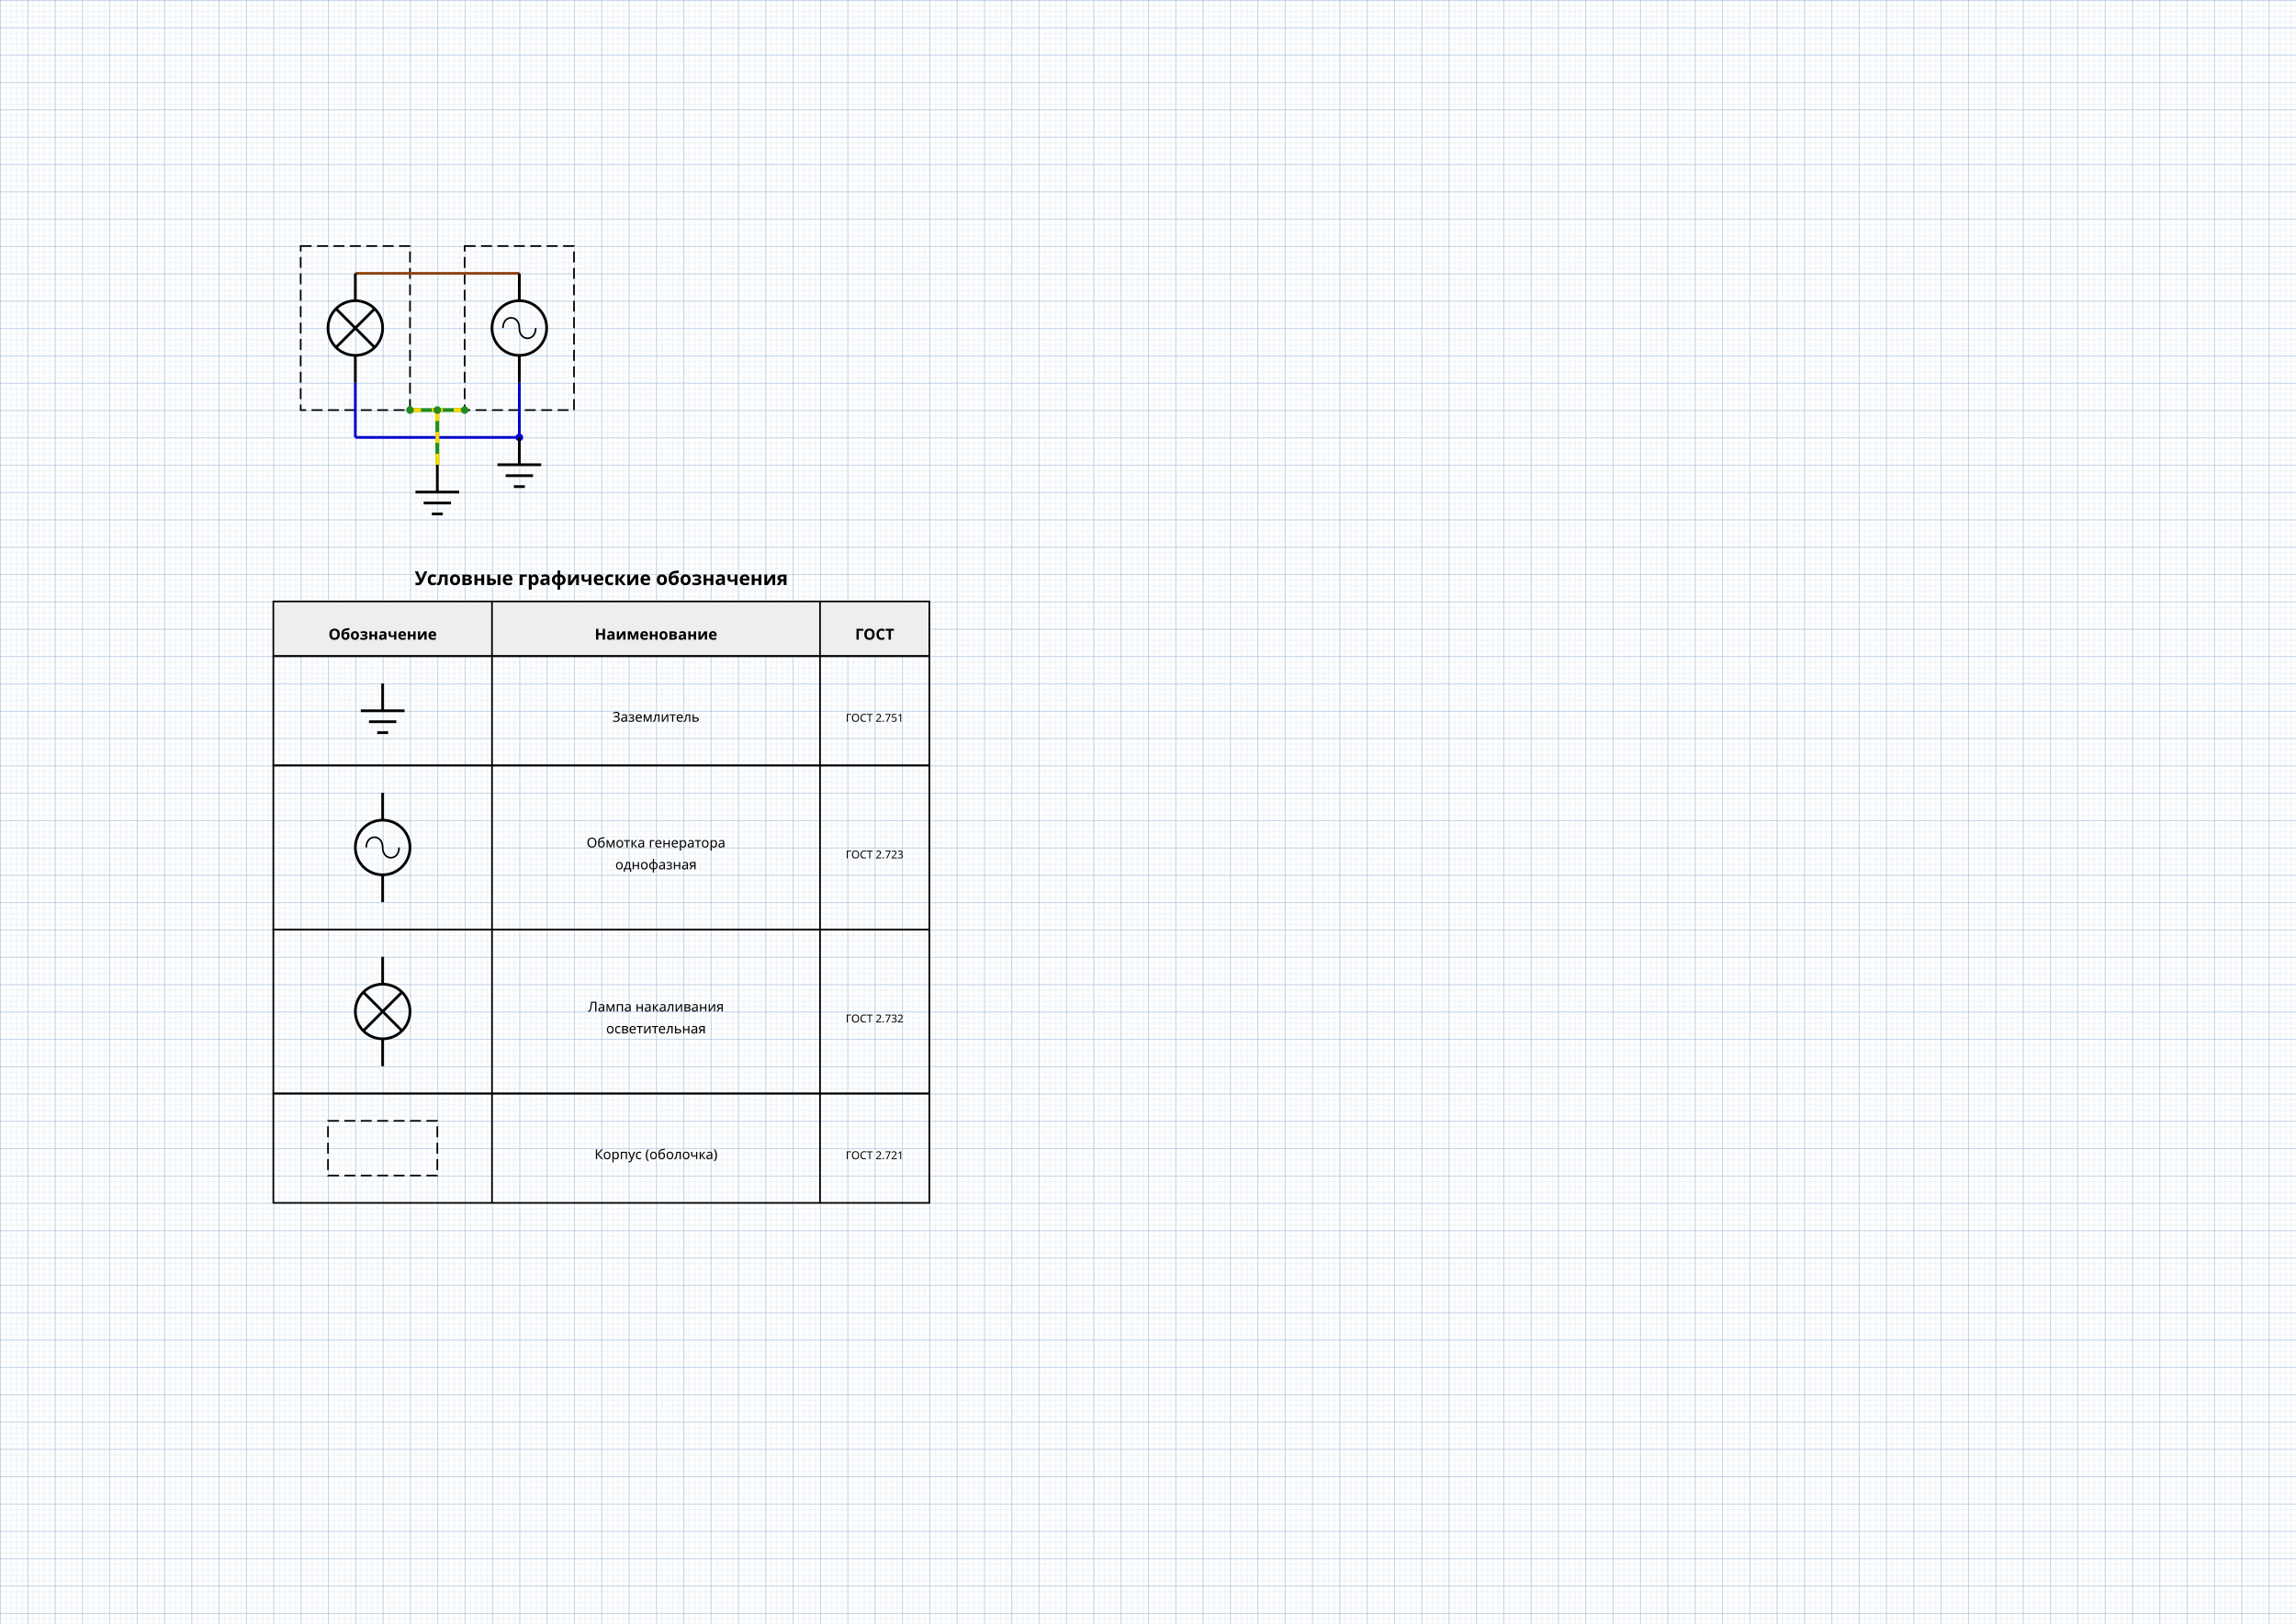
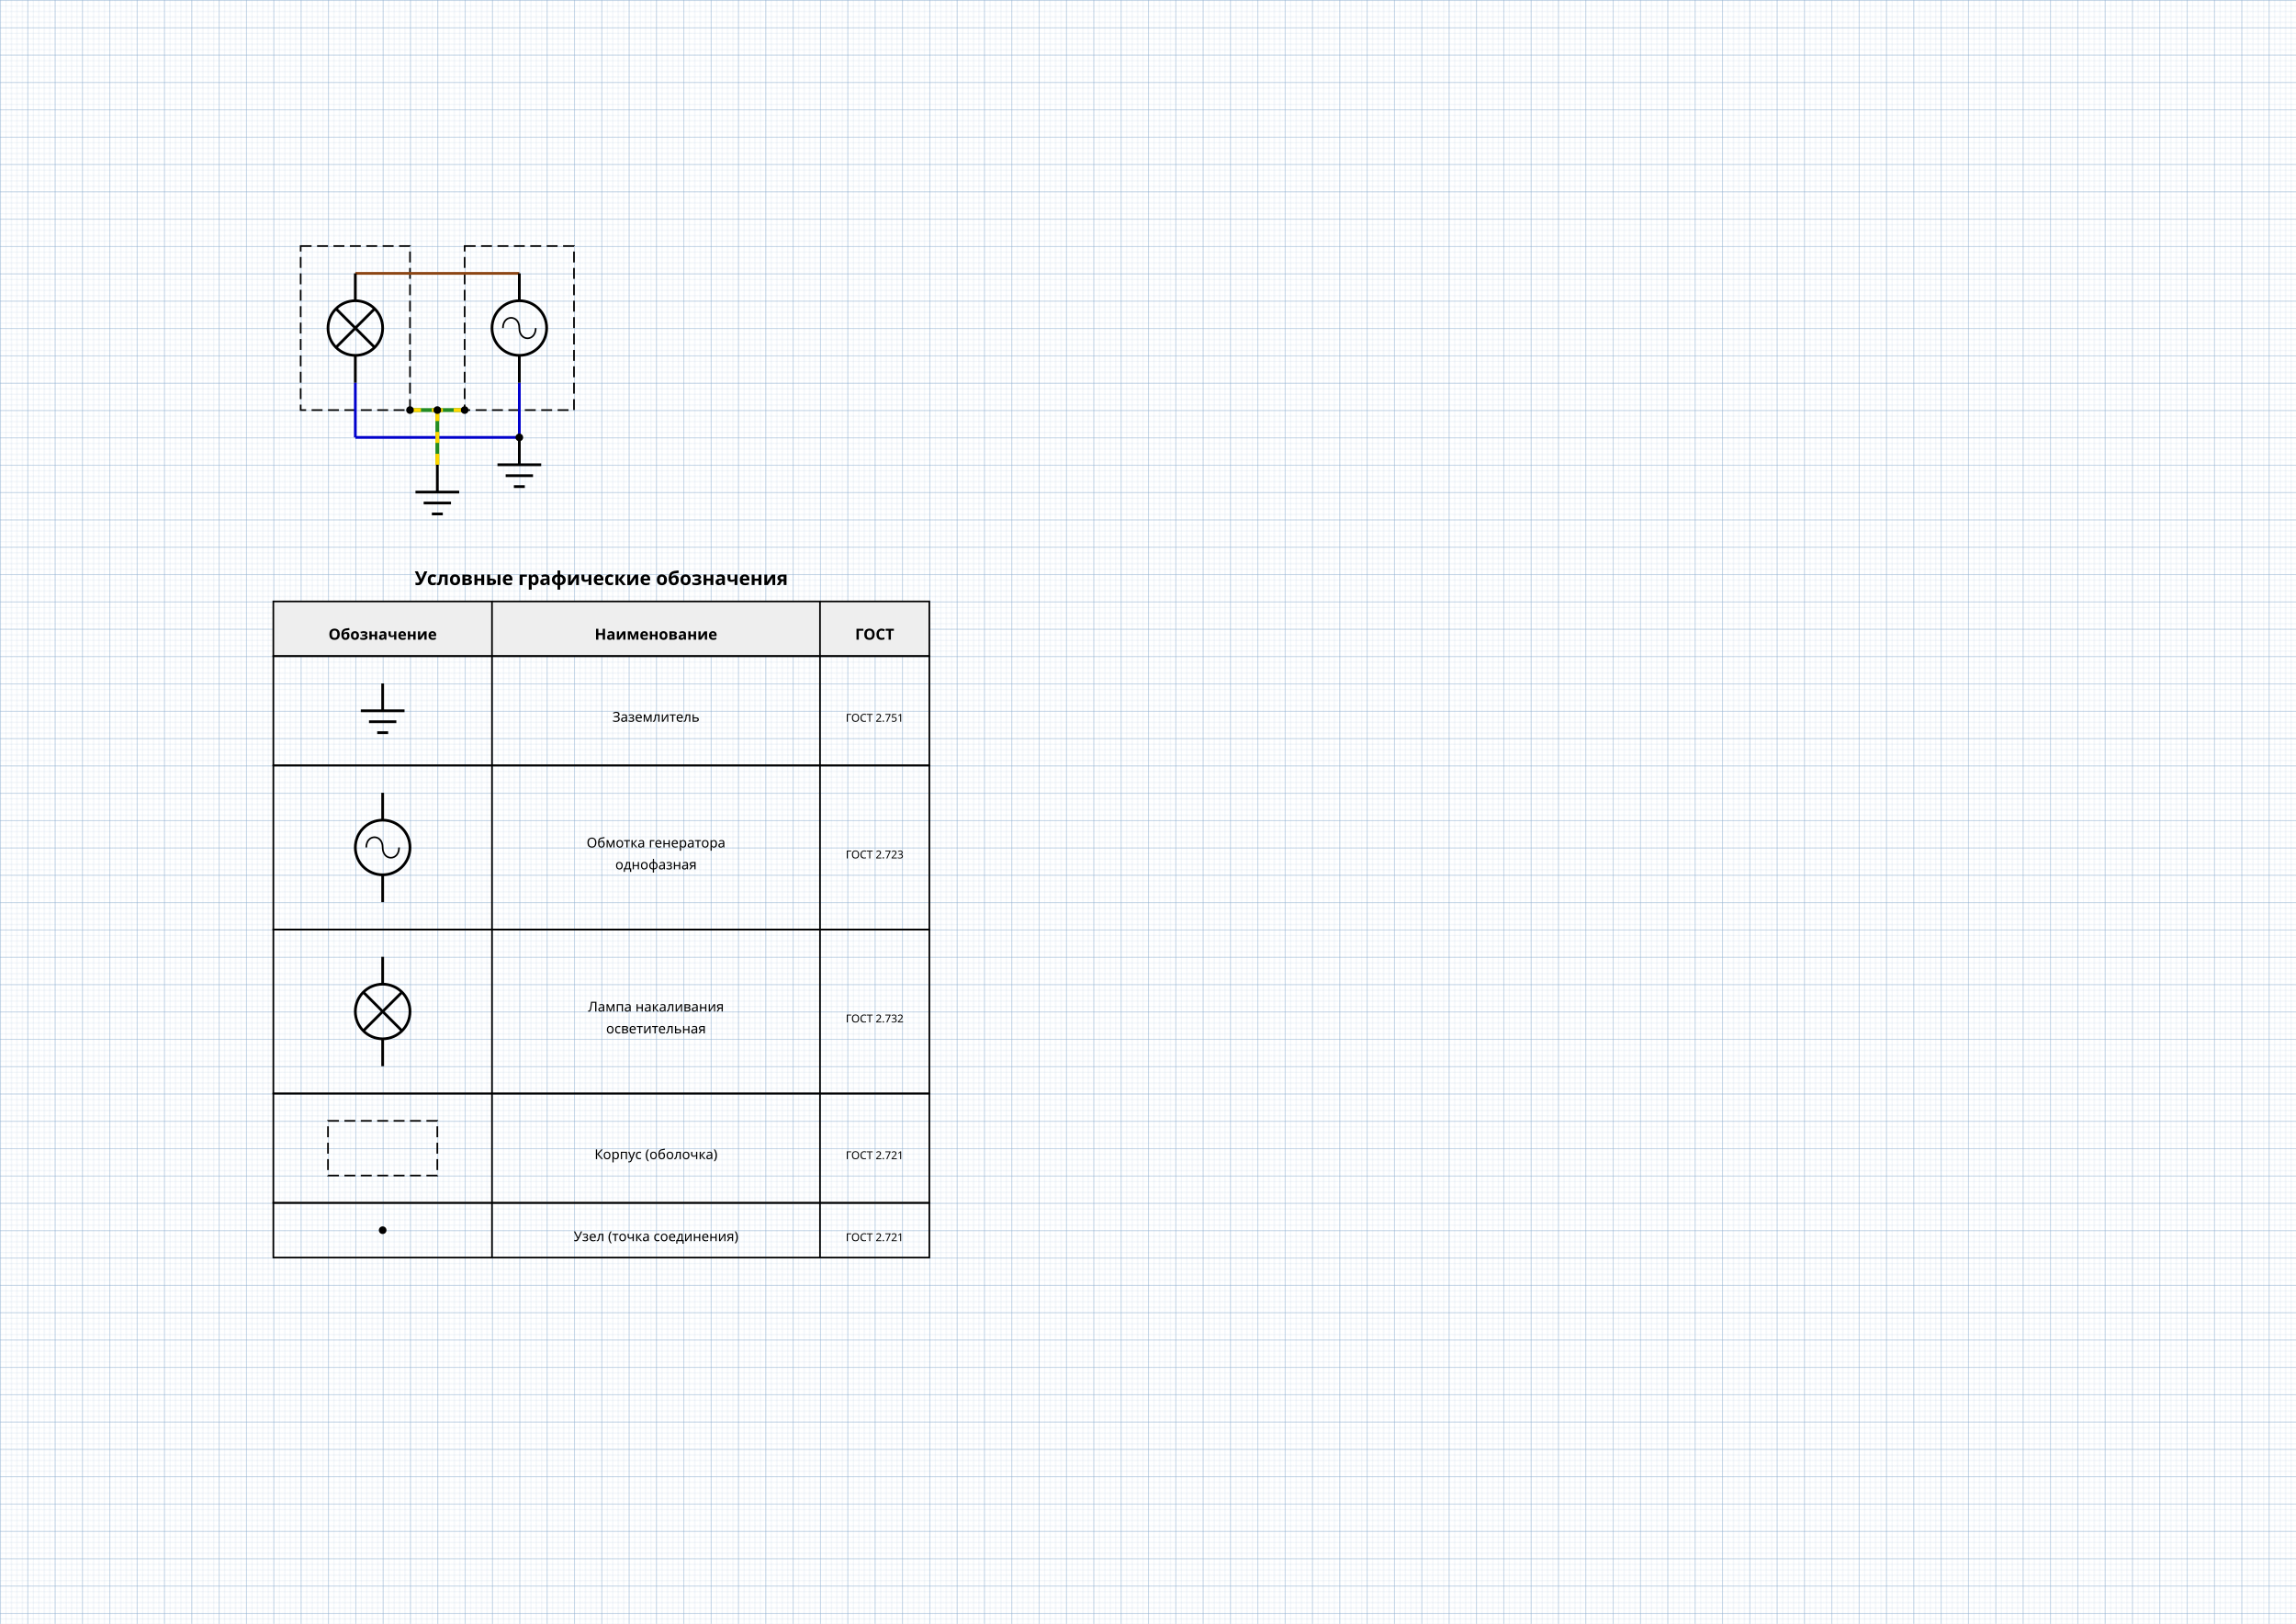
<svg xmlns="http://www.w3.org/2000/svg" width="420mm" height="297mm" viewBox="0 0 420 297">
  <rect width="420" height="297" fill="white" />
  <defs>
    <pattern id="mm1" width="1" height="1" patternUnits="userSpaceOnUse">
      <line x1="0" y1="0" x2="0" y2="1" stroke="#c8d8e8" stroke-width="0.1" />
      <line x1="0" y1="0" x2="1" y2="0" stroke="#c8d8e8" stroke-width="0.1" />
    </pattern>
    <pattern id="mm5" width="5" height="5" patternUnits="userSpaceOnUse">
      <rect width="5" height="5" fill="url(#mm1)" />
      <line x1="0" y1="0" x2="0" y2="5" stroke="#90b0d0" stroke-width="0.15" />
      <line x1="0" y1="0" x2="5" y2="0" stroke="#90b0d0" stroke-width="0.15" />
    </pattern>
+     <symbol id="ugo-node" overflow="visible">
+       <circle cx="0" cy="0" r="0.7" fill="black" stroke="none" />
+     </symbol>
    <symbol id="ugo-ground" overflow="visible">
      <g stroke="black" stroke-width="0.5">
        <line x1="0" y1="0" x2="0" y2="5" />
        <line x1="-4" y1="5" x2="4" y2="5" />
        <line x1="-2.5" y1="7" x2="2.5" y2="7" />
        <line x1="-1" y1="9" x2="1" y2="9" />
      </g>
    </symbol>
    <symbol id="ugo-generator" overflow="visible">
      <g stroke="black" stroke-width="0.5" fill="none">
        <line x1="0" y1="0" x2="0" y2="5" />
        <circle cx="0" cy="10" r="5" />
        <path d="M-3,10 C-3,7.5 0,7.5 0,10 S3,12.5 3,10" stroke-width="0.3" />
        <line x1="0" y1="15" x2="0" y2="20" />
      </g>
    </symbol>
    <symbol id="ugo-lamp" overflow="visible">
      <g stroke="black" stroke-width="0.5" fill="none">
        <line x1="0" y1="0" x2="0" y2="5" />
        <circle cx="0" cy="10" r="5" />
        <line x1="-3.5" y1="6.5" x2="3.5" y2="13.5" />
        <line x1="3.5" y1="6.5" x2="-3.5" y2="13.5" />
        <line x1="0" y1="15" x2="0" y2="20" />
      </g>
    </symbol>
  </defs>
  <rect width="420" height="297" fill="url(#mm5)" />
  <rect x="55" y="45" width="20" height="30" fill="none" stroke="black" stroke-width="0.3" stroke-dasharray="2,1" />
  <rect x="85" y="45" width="20" height="30" fill="none" stroke="black" stroke-width="0.3" stroke-dasharray="2,1" />
  <g stroke="#8B4513" stroke-width="0.5">
    <line x1="65" y1="50" x2="95" y2="50" />
  </g>
  <g stroke="#0000CC" stroke-width="0.5">
    <line x1="65" y1="80" x2="95" y2="80" />
    <line x1="65" y1="70" x2="65" y2="80" />
    <line x1="95" y1="70" x2="95" y2="80" />
  </g>
-   <circle cx="95" cy="80" r="0.7" fill="#0000CC" stroke="none" />
+   <use href="#ugo-node" x="95" y="80" />
  <g stroke-width="0.7">
    <line x1="75" y1="75" x2="85" y2="75" stroke="#228B22" />
    <line x1="80" y1="75" x2="80" y2="85" stroke="#228B22" />
    <line x1="75" y1="75" x2="85" y2="75" stroke="#FFD700" stroke-dasharray="2,2" />
    <line x1="80" y1="75" x2="80" y2="85" stroke="#FFD700" stroke-dasharray="2,2" />
  </g>
-   <circle cx="75" cy="75" r="0.7" fill="#228B22" stroke="none" />
-   <circle cx="80" cy="75" r="0.7" fill="#228B22" stroke="none" />
-   <circle cx="85" cy="75" r="0.7" fill="#228B22" stroke="none" />
+   <use href="#ugo-node" x="75" y="75" />
+   <use href="#ugo-node" x="80" y="75" />
+   <use href="#ugo-node" x="85" y="75" />
  <use href="#ugo-generator" x="95" y="50" />
  <use href="#ugo-lamp" x="65" y="50" />
  <use href="#ugo-ground" x="95" y="80" />
  <use href="#ugo-ground" x="80" y="85" />
  <g transform="translate(50, 110)" stroke="black" stroke-width="0.3" font-family="sans-serif">
    <text x="60" y="-3" font-size="3.5" font-weight="bold" text-anchor="middle" stroke="none" fill="black">Условные графические обозначения</text>
    <rect x="0" y="0" width="120" height="10" fill="#eee" stroke="black" />
    <text x="20" y="7" font-size="2.8" text-anchor="middle" stroke="none" fill="black" font-weight="bold">Обозначение</text>
    <text x="70" y="7" font-size="2.8" text-anchor="middle" stroke="none" fill="black" font-weight="bold">Наименование</text>
    <text x="110" y="7" font-size="2.8" text-anchor="middle" stroke="none" fill="black" font-weight="bold">ГОСТ</text>
    <line x1="40" y1="0" x2="40" y2="10" />
    <line x1="100" y1="0" x2="100" y2="10" />
    <rect x="0" y="10" width="120" height="20" fill="none" stroke="black" />
    <line x1="40" y1="10" x2="40" y2="30" />
    <line x1="100" y1="10" x2="100" y2="30" />
    <use href="#ugo-ground" x="20" y="15" />
    <text x="70" y="22" font-size="2.5" text-anchor="middle" stroke="none" fill="black">Заземлитель</text>
    <text x="110" y="22" font-size="2" text-anchor="middle" stroke="none" fill="black">ГОСТ 2.751</text>
    <rect x="0" y="30" width="120" height="30" fill="none" stroke="black" />
    <line x1="40" y1="30" x2="40" y2="60" />
    <line x1="100" y1="30" x2="100" y2="60" />
    <use href="#ugo-generator" x="20" y="35" />
    <text x="70" y="45" font-size="2.5" text-anchor="middle" stroke="none" fill="black">Обмотка генератора</text>
    <text x="70" y="49" font-size="2.5" text-anchor="middle" stroke="none" fill="black">однофазная</text>
    <text x="110" y="47" font-size="2" text-anchor="middle" stroke="none" fill="black">ГОСТ 2.723</text>
    <rect x="0" y="60" width="120" height="30" fill="none" stroke="black" />
    <line x1="40" y1="60" x2="40" y2="90" />
    <line x1="100" y1="60" x2="100" y2="90" />
    <use href="#ugo-lamp" x="20" y="65" />
    <text x="70" y="75" font-size="2.5" text-anchor="middle" stroke="none" fill="black">Лампа накаливания</text>
    <text x="70" y="79" font-size="2.5" text-anchor="middle" stroke="none" fill="black">осветительная</text>
    <text x="110" y="77" font-size="2" text-anchor="middle" stroke="none" fill="black">ГОСТ 2.732</text>
    <rect x="0" y="90" width="120" height="20" fill="none" stroke="black" />
    <line x1="40" y1="90" x2="40" y2="110" />
    <line x1="100" y1="90" x2="100" y2="110" />
    <rect x="10" y="95" width="20" height="10" fill="none" stroke="black" stroke-dasharray="2,1" />
    <text x="70" y="102" font-size="2.5" text-anchor="middle" stroke="none" fill="black">Корпус (оболочка)</text>
    <text x="110" y="102" font-size="2" text-anchor="middle" stroke="none" fill="black">ГОСТ 2.721</text>
+     <rect x="0" y="110" width="120" height="10" fill="none" stroke="black" />
+     <line x1="40" y1="110" x2="40" y2="120" />
+     <line x1="100" y1="110" x2="100" y2="120" />
+     <use href="#ugo-node" x="20" y="115" />
+     <text x="70" y="117" font-size="2.5" text-anchor="middle" stroke="none" fill="black">Узел (точка соединения)</text>
+     <text x="110" y="117" font-size="2" text-anchor="middle" stroke="none" fill="black">ГОСТ 2.721</text>
  </g>
</svg>
